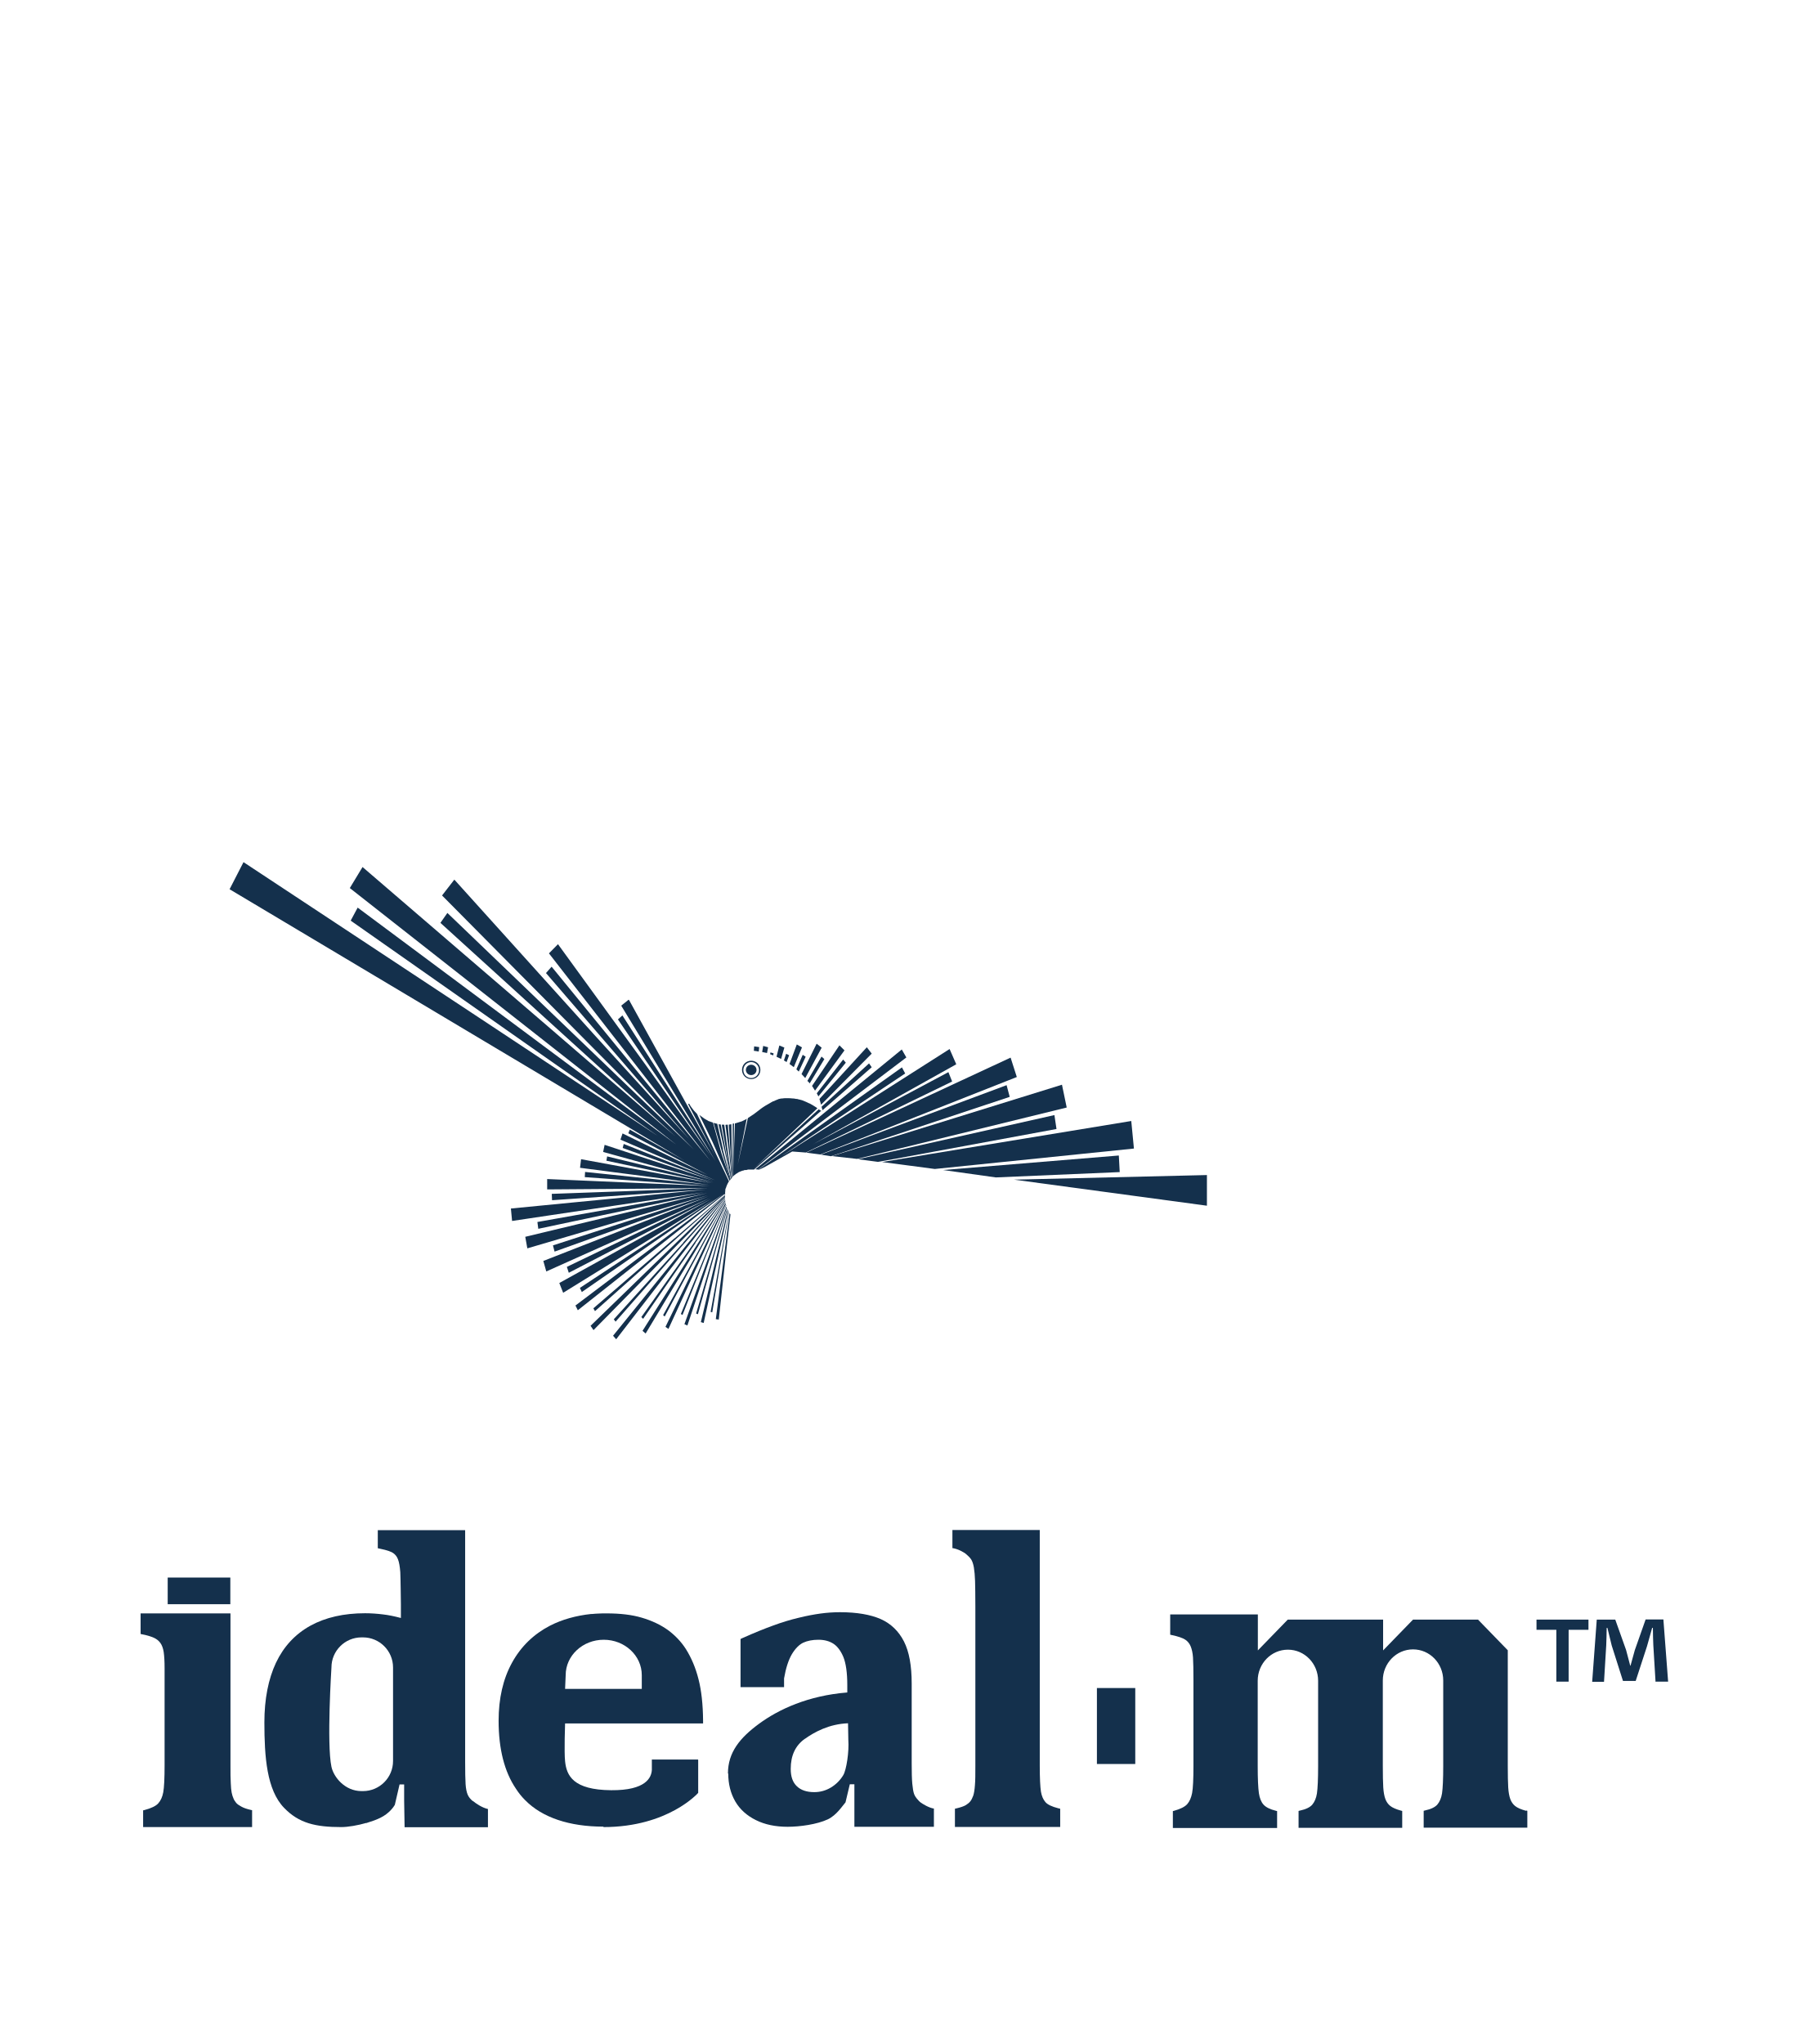
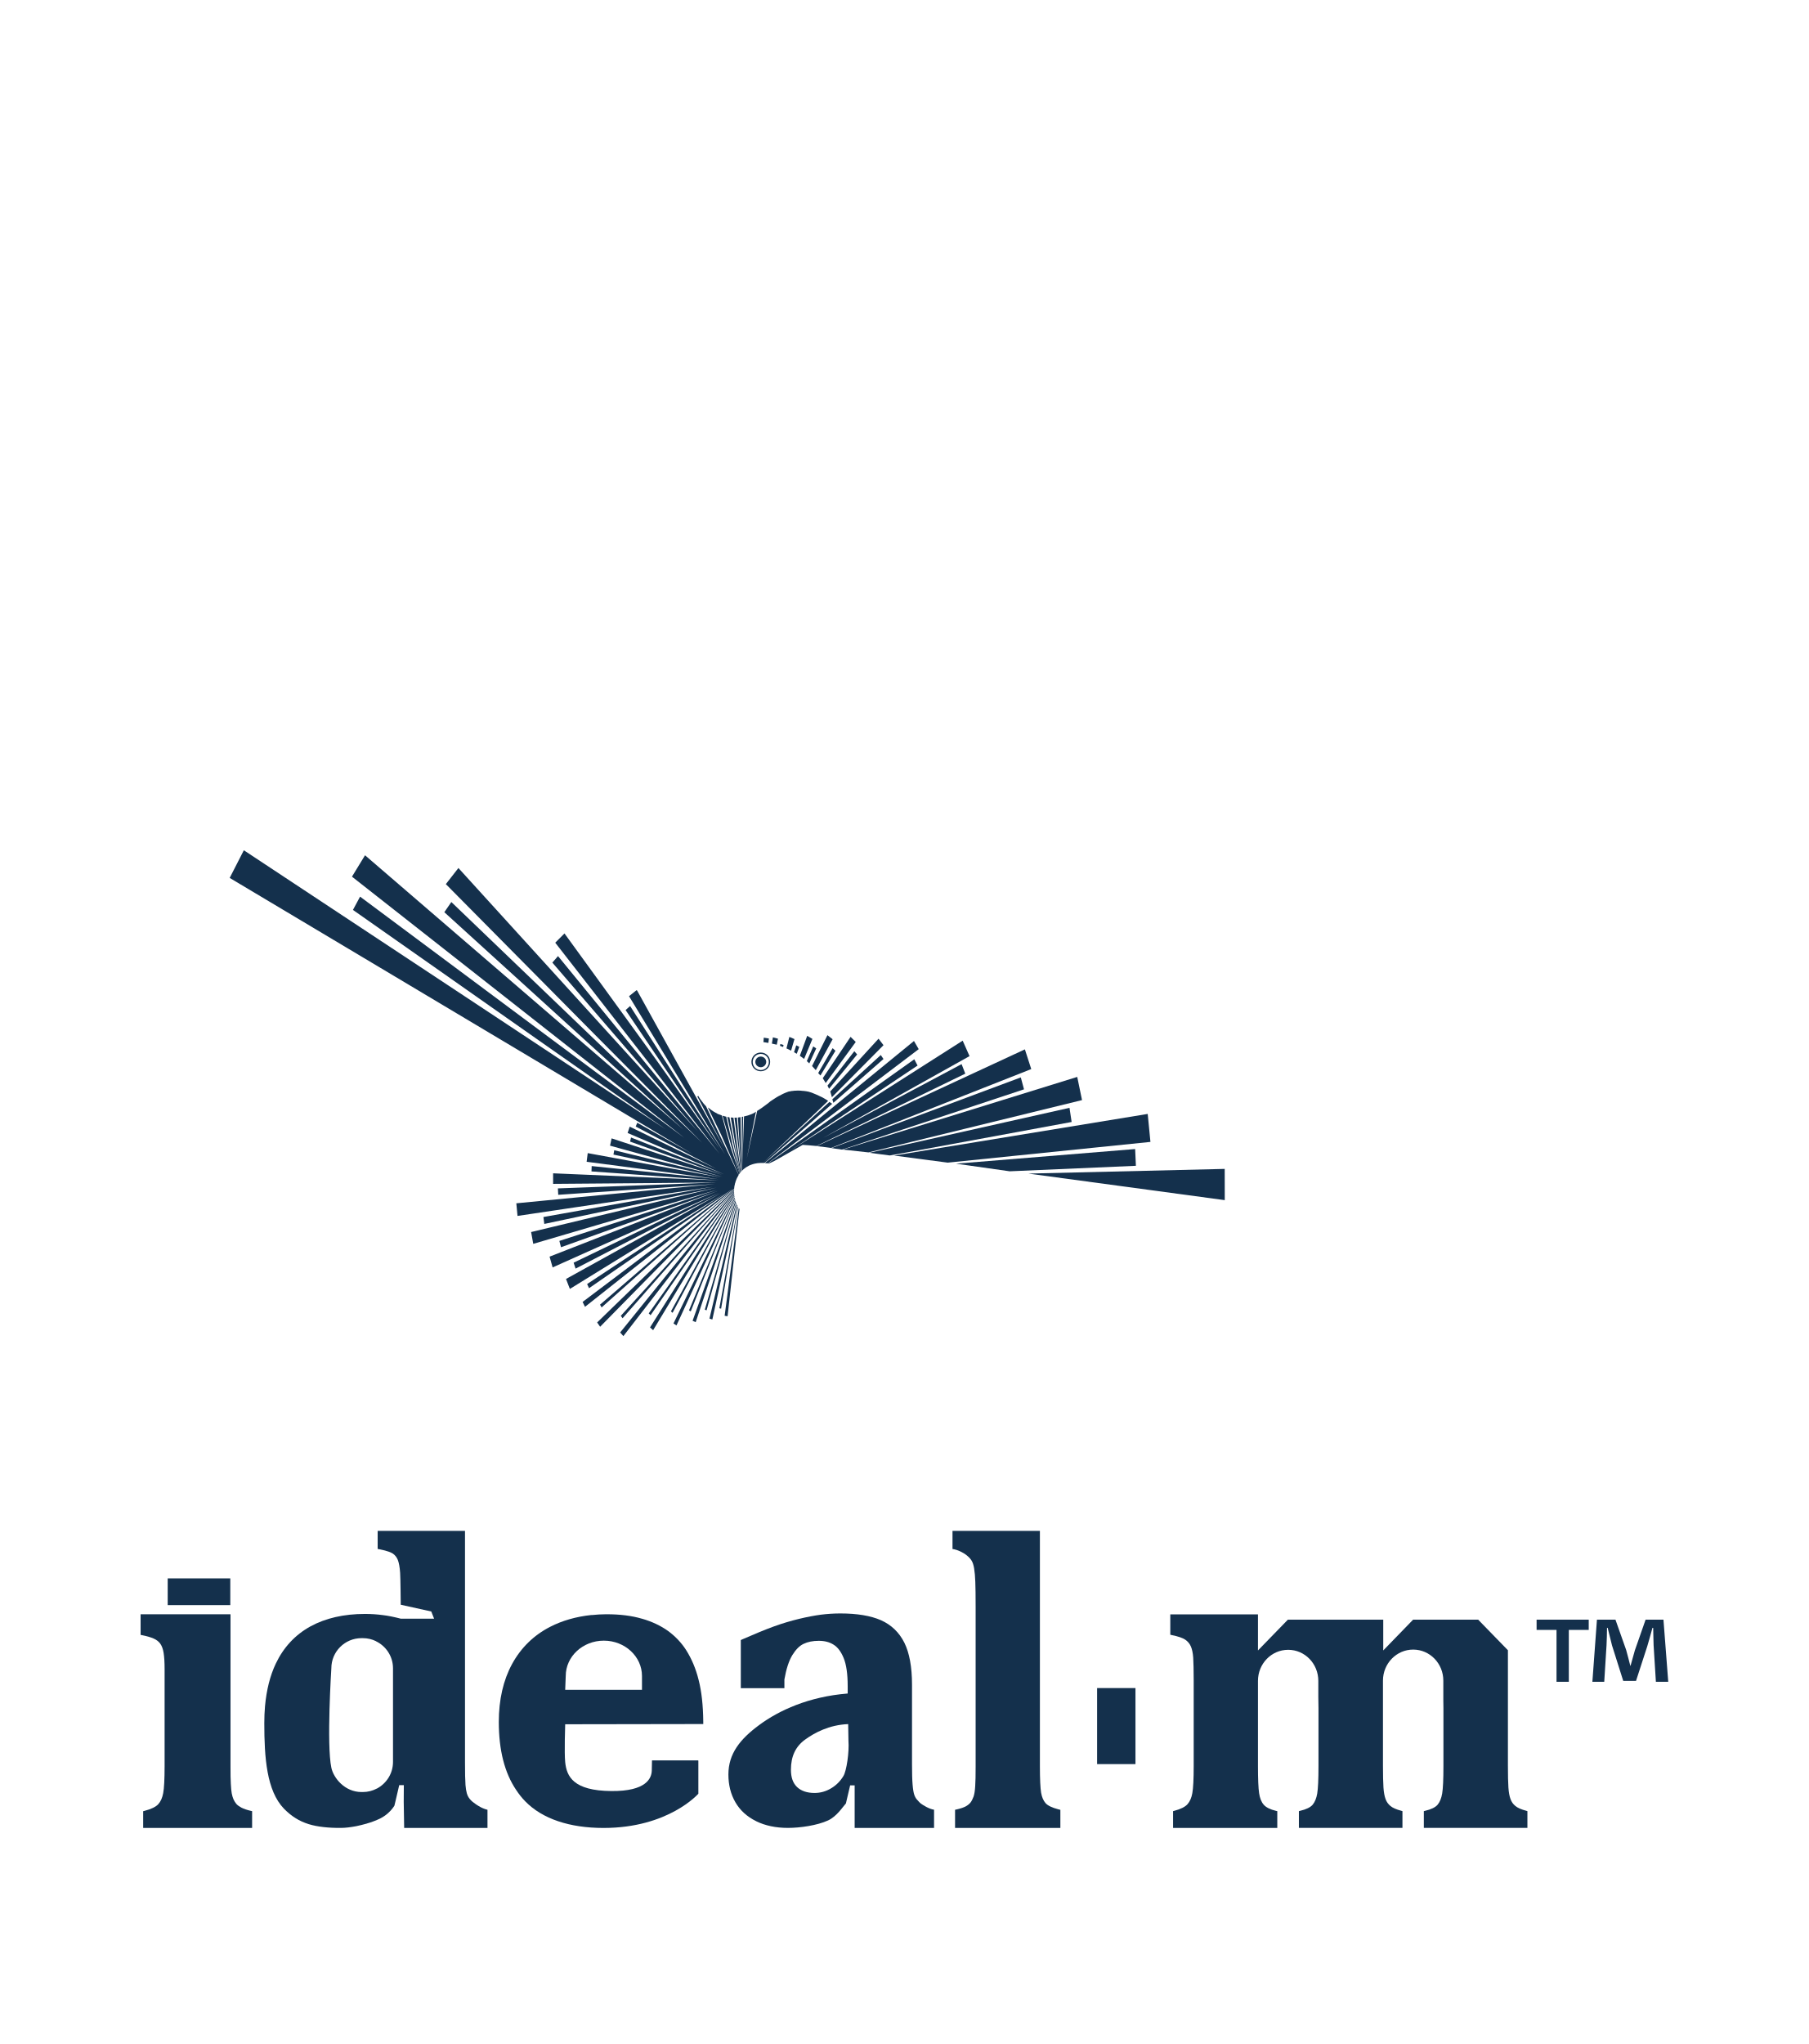
<svg xmlns="http://www.w3.org/2000/svg" id="Layer_2" data-name="Layer 2" viewBox="-13.02 -60 167.5 189.24">
  <g id="Layer_1-2" data-name="Layer 1">
-     <g id="monograma-270" transform="translate(0.00 19.82) scale(1.37104)">
+     <g id="monograma-279" transform="translate(0.00 18.72) scale(0.50394)">
      <g>
        <g>
-           <path d="M41.24,13.41c-.35,0-.62.27-.62.62s.28.62.62.62.62-.27.62-.62-.27-.62-.62-.62ZM41.24,14.58c-.3,0-.53-.24-.53-.54s.24-.54.53-.54.53.24.53.54-.24.54-.53.54Z" fill="#14304c" />
-           <ellipse cx="41.24" cy="14.03" rx=".36" ry=".35" fill="#14304c" />
+           <path fill="#14304c" d="M113.96,37.16c-.97,0-1.72.75-1.72,1.72s.77,1.72,1.72,1.72,1.72-.75,1.72-1.72S114.93,37.16,113.96,37.16ZM113.96,40.38c-.83,0-1.48-.66-1.48-1.48s.65-1.49,1.48-1.49,1.48.66,1.48,1.49S114.78,40.38,113.96,40.38Z" />
+           <ellipse fill="#14304c" cx="113.96" cy="38.88" rx="1" ry=".98" />
        </g>
-         <path d="M41.75,12.78l.03-.29-.34-.05-.02.3c.11.01.22.03.33.05h0Z" fill="#14304c" />
-         <polygon points="42.38 12.5 42.05 12.41 41.98 12.82 42.31 12.89 42.38 12.5" fill="#14304c" />
-         <polygon points="43.48 12.52 43.14 12.38 42.95 13.14 43.26 13.29 43.48 12.52" fill="#14304c" />
-         <path d="M44.12,13.84l.55-1.33-.35-.2-.49,1.32c.1.07.19.14.28.21h0Z" fill="#14304c" />
-         <path d="M44.89,14.58h0s1.11-2.05,1.11-2.05l-.34-.27-1.02,2.05c.09.09.17.18.25.27Z" fill="#14304c" />
-         <path d="M45.43,15.24c.04.06.08.12.12.19h0s1.99-2.72,1.99-2.72l-.34-.34-1.85,2.74s.05.09.08.12Z" fill="#14304c" />
-         <polygon points="45.96 16.38 49.38 12.93 49.05 12.5 45.85 15.99 45.96 16.38" fill="#14304c" />
-         <polygon points="66.91 17.48 53.46 19.69 50.08 20.25 53.64 20.72 67.09 19.34 66.91 17.48" fill="#14304c" />
-         <polygon points="42.75 12.91 42.54 12.85 42.52 12.97 42.73 13.05 42.75 12.91" fill="#14304c" />
-         <path d="M43.63,13.5h0s.17-.46.17-.46l-.2-.1-.15.45c.06.03.11.07.18.11Z" fill="#14304c" />
-         <path d="M44.46,14.13h0s.46-.99.46-.99l-.2-.13-.43.98c.06.05.11.1.16.15Z" fill="#14304c" />
-         <path d="M45.05,14.78s.03.03.05.06h.01s.07.09.08.1h0s.99-1.64.99-1.64l-.19-.17-.96,1.65Z" fill="#14304c" />
-         <polygon points="45.67 15.61 45.78 15.82 47.63 13.54 47.45 13.33 45.67 15.61" fill="#14304c" />
-         <path d="M45.99,16.51s.02.08.03.11c.01.04.02.08.04.13h0s3.32-2.9,3.32-2.9l-.18-.26-3.21,2.93Z" fill="#14304c" />
-         <path d="M51.72,13.19l-.31-.54-5.71,4.67-4.18,3.42c.06,0,.12.01.19.02h0s4.17-3.15,4.17-3.15l5.85-4.43Z" fill="#14304c" />
-         <path d="M39.78,21.52s.03-.05.05-.07l-.62-1.85h0s0-.01,0-.01l-.55-2c-.08-.03-.16-.06-.25-.09l-.06-.02h0c-.19-.1-.37-.22-.53-.35-.02-.01-.03-.02-.04-.03h0s-.03-.02-.04-.03h0s.88,1.81.88,1.81l1.17,2.66Z" fill="#14304c" />
-         <path d="M54.81,14.81l-.25-.63-9.18,4.89,9.71-5.42-.45-1.03-7.33,4.67-4.08,2.6,2.6-1.74,5.81-3.88-.22-.41-5.72,4.07-3.99,2.84s.01,0,.02,0c0,0,.02,0,.03,0h0s.37-.17.37-.17l1.88-1.06.4.03.52.04,2.46-1.19,7.41-3.6Z" fill="#14304c" />
-         <path d="M36.06,25.4l-5.48,4.73.11.19,8.79-7.83s0-.01,0-.02c0,0,0,0,0-.01h0s-3.41,2.94-3.41,2.94Z" fill="#14304c" />
-         <path d="M39.47,22.57h0s0-.04,0-.07h0s-3.44,3.34-3.44,3.34l-5.64,5.47.2.29,5.53-5.62,3.36-3.41Z" fill="#14304c" />
-         <polygon points="59.18 14.51 58.76 13.2 49.36 17.57 44.97 19.61 44.97 19.61 44.96 19.62 45.91 19.74 49.6 18.29 59.18 14.51" fill="#14304c" />
-         <polygon points="62.55 16.57 62.23 15.03 51.11 18.48 46.69 19.85 48.39 20.04 51.29 19.33 62.55 16.57" fill="#14304c" />
-         <polygon points="61.86 18.02 61.72 17.08 50.86 19.52 48.44 20.06 49.8 20.24 50.93 20.04 61.86 18.02" fill="#14304c" />
-         <path d="M36.65,25.7l-4.69,5.17.12.16,7.39-8.41s0-.02,0-.03c0,0,0,0,0-.02h0s-2.82,3.11-2.82,3.11Z" fill="#14304c" />
-         <polygon points="58.49 15.06 49.23 18.51 45.94 19.75 45.94 19.75 45.94 19.75 46.63 19.86 58.7 15.85 58.49 15.06" fill="#14304c" />
-         <path d="M39.48,22.44s0-.02,0-.03c0,0,0,0,0,0h0v-.04s0,0,0,0v-.02s0-.05,0-.07v-.03s.01,0,.01,0c0,0,0-.04,0-.04,0-.02,0-.03,0-.05v-.02s.01-.03.01-.04v-.04s.03-.05.03-.05c.05-.17.12-.32.21-.46l-2.16-4.55s-.1-.11-.16-.17c-.01-.01-.02-.03-.04-.04-.14-.17-.26-.34-.33-.48l-.07.03,1.79,3.42-2.27-4.09-3.51-6.36-.03-.02-.5.4,6.37,10.49-2.54-3.97-3.75-5.86-.3.27,3.89,5.74,2.37,3.48-4.34-6.08-5.97-8.22-.61.62,10.9,14.01-4.57-5.59-6.15-7.52-.38.43,6.32,7.33,3.35,3.88-6.46-7.1L21.19,1.18l-.83,1.07,9.81,9.9,7.19,7.25L20.72,3.43l-.47.67,15.86,14.41-8.58-7.4L14.99.33l-.86,1.42,12.92,10.15,9.12,7.17-8.81-6.55L14.66,3.07l-.47.88,12.9,9.05,7.84,5.49-12.09-8L6.95,0l-.94,1.83,26.44,15.77,4.25,2.53-3.66-2.07-.1.25,5.35,2.81-5.74-2.8-.14.42,3.89,1.67,2.5,1.07-2.37-.94-3.8-1.51-.07.27,3.82,1.38,2.29.83-2.83-.94-4.5-1.48-.1.48,7.45,2.06-2.75-.68-4.43-1.08-.05.29,4.45.95,2.67.57-3.43-.63-5.4-.99-.07.58,5.44.71,3.28.44-3.08-.32-5.3-.55-.02.35,5.31.38,3.11.22-10.96-.47v.7s6.76-.05,6.76-.05l4.07-.04-3.85.15-6.67.24.02.43,10.39-.72-4.85.47-8.32.81.08.84,12.93-1.93-3.86.69-7.36,1.31.06.46,7.32-1.55,4.09-.86-4.37,1.05-7.92,1.9.14.78,7.85-2.31,4.34-1.28-3.61,1.17-6.85,2.22.11.42,6.78-2.43,3.61-1.3-3.86,1.51-7.29,2.85.2.71,11.04-4.95-3.27,1.57-6.38,3.07.13.4,6.31-3.27,3.31-1.72-10.26,5.68.26.66,6.6-4.08,3.59-2.22-3.14,2.06-5.92,3.91.13.28,5.86-4.06,3.71-2.56-3.85,2.89-6.15,4.64.16.32,6.08-4.81,3.82-3.03Z" fill="#14304c" />
-         <path d="M39.47,22.7s0-.03,0-.05l-2.81,3.46-4.75,5.87.21.24,7.34-9.5v-.02Z" fill="#14304c" />
-         <path d="M39.34,19.4h0s0,0,0,0l-.39-1.73c-.09-.02-.17-.04-.25-.06h0l.53,1.83.59,2.01s.02-.03.03-.04l-.52-1.98v-.03Z" fill="#14304c" />
-         <path d="M39.78,23.73l-.28,2.14-.65,4.99.2.03.55-5.01.24-2.09s-.02-.03-.03-.05h-.01Z" fill="#14304c" />
-         <path d="M39.69,23.56v-.02s-.03-.03-.04-.04l-.58,2.4-1.23,5.16.19.06,1.14-5.2.52-2.36Z" fill="#14304c" />
-         <path d="M39.75,23.67s0-.01,0-.02c0,0,0-.01-.02-.02l-.38,2.05-.85,4.69.11.03.79-4.7.35-2.03Z" fill="#14304c" />
-         <path d="M39.9,17.7c-.06,0-.12.02-.17.03l.22,3.58s.02-.03.03-.04l-.05-1.58-.03-1.99Z" fill="#14304c" />
-         <path d="M45.98,16.81l-.18-.12-4.41,4.03,3.6-3.41.72-.69s-.05-.04-.08-.06c-.06-.04-.12-.08-.19-.12,0,0,0,0,0,0h0s-.07-.04-.1-.06c-.02,0-.04-.02-.05-.03-.05-.03-.1-.05-.14-.07h-.03s0-.01,0-.01h0c-.06-.03-.11-.05-.17-.08l-.29-.12h0s-.02,0-.02,0c-.04-.01-.09-.03-.14-.04h-.04s0-.01,0-.01h-.02c-.05-.02-.09-.03-.13-.03h-.04c-.06-.02-.11-.02-.17-.03h-.04c-.1-.01-.2-.02-.3-.02h-.02s-.02,0-.02,0c-.05,0-.1,0-.15,0h-.04s-.01,0-.01,0c-.06,0-.11.01-.18.02h-.04s-.01,0-.01,0c-.06,0-.11.02-.15.03h-.02s-.01,0-.01,0l-.04.02c-.11.04-.22.09-.33.14h-.03s-.04.03-.04.03c-.05.02-.1.05-.16.09l-.04.02-.03.02c-.05.03-.11.06-.16.09l-.03.02-.04.02s-.09.06-.14.09l-.03.02-.03.02s-.07.05-.1.07c-.08.06-.15.12-.22.17-.05.04-.1.08-.16.12,0,0-.11.08-.13.1l-.05.03s-.08.06-.12.08c-.08.05-.15.1-.21.14v.03s-.01,0-.01,0l-.68,3.12.61-3.11s-.07.06-.11.08h-.03s-.05.04-.08.05c-.03.01-.06.02-.08.04-.03.01-.06.02-.09.03-.03.01-.06.02-.1.03-.03.01-.06.02-.09.03-.02,0-.04.01-.06.02-.05.01-.1.03-.15.04,0,0,0,0-.01,0l-.11,3.17.05-3.16h-.04s-.04.02-.05.02v3.57c.08-.08.17-.15.27-.22h.02c.05-.05.11-.08.17-.11h.02s.08-.04.1-.05h0s.02,0,.02,0h0s.08-.03.08-.03h.03s.07-.03.1-.04h.02s0,0,0,0h.01s.02,0,.03,0h.06s.07-.02.1-.03c0,0,0,0,0,0h0s0,0,0,0h.01s.02,0,.03,0h.04s.06,0,.06,0c.03,0,.06,0,.09,0,0,0,0,0,.02,0,0,0,0,0,.01,0,0,0,0,0,.01,0,0,0,0,0,.01,0,0,0,0,0,.01,0,0,0,0,0,.01,0,.03,0,.06,0,.09,0h.02s3.22-2.81,3.22-2.81l1.27-1.12Z" fill="#14304c" />
-         <path d="M39.43,17.73c-.05,0-.11,0-.16,0h-.02s.63,3.65.63,3.65c0-.01.02-.02.03-.04h0s-.25-1.77-.25-1.77l-.24-1.84Z" fill="#14304c" />
-         <path d="M39.54,17.74h-.04s.27,2.07.27,2.07l.16,1.52s.01-.01.02-.02l-.29-3.58s-.08,0-.12,0Z" fill="#14304c" />
-         <path d="M39.17,17.71s-.04,0-.06,0h0s-.05,0-.08-.01l.47,2.04.38,1.67s.01-.02.02-.03l-.34-1.66-.38-2.01Z" fill="#14304c" />
-         <path d="M39.5,22.98s0-.02,0-.02c0,0,0-.01,0-.02l-1.49,2.69-2.72,4.96.11.09,2.67-5.01,1.43-2.68Z" fill="#14304c" />
-         <path d="M39.52,23.1h0s0-.05-.02-.07l-1.41,2.91-2.64,5.44.2.14,2.54-5.52,1.34-2.9Z" fill="#14304c" />
-         <path d="M39.62,23.46v-.02s0,0,0,0c0-.01-.01-.03-.02-.04l-.68,2.29-1.4,4.79.12.05,1.34-4.81.64-2.25Z" fill="#14304c" />
-         <path d="M37.47,25.71l2.01-2.91s0-.02,0-.03c0,0,0-.01,0-.02l-2.07,2.91-3.59,5.06.12.12,3.54-5.12Z" fill="#14304c" />
-         <path d="M39.49,22.9v-.02s0-.03-.01-.04l-2.01,3.17-3.57,5.64.21.18,3.45-5.73,1.93-3.2Z" fill="#14304c" />
-         <path d="M39.55,23.2s0-.01,0-.02c0,0,0-.02-.01-.02l-1.04,2.49-2.01,4.86.11.07,1.95-4.9,1-2.48Z" fill="#14304c" />
-         <path d="M39.59,23.33s0-.02-.01-.04h0s-.01-.03-.01-.03l-.94,2.64-1.9,5.3.2.09,1.79-5.35.88-2.62Z" fill="#14304c" />
-         <polygon points="66.07 19.81 54.2 20.79 57.76 21.29 66.13 20.93 66.07 19.81" fill="#14304c" />
-         <polygon points="72.02 21.13 58.99 21.44 72.02 23.2 72.02 21.13" fill="#14304c" />
+         <path fill="#14304c" d="M115.36,35.39l.09-.81-.94-.15-.06.82c.3.04.61.09.91.14h0Z" />
+         <polygon fill="#14304c" points="117.12 34.62 116.19 34.37 116 35.52 116.9 35.72 117.12 34.62" />
+         <polygon fill="#14304c" points="120.15 34.69 119.21 34.29 118.68 36.4 119.53 36.81 120.15 34.69" />
+         <path fill="#14304c" d="M121.92,38.34l1.53-3.68-.96-.57-1.35,3.67c.27.18.53.38.78.57h0Z" />
+         <path fill="#14304c" d="M124.07,40.4h0s3.09-5.68,3.09-5.68l-.95-.75-2.83,5.67C123.62,39.89,123.85,40.14,124.07,40.4Z" />
+         <path fill="#14304c" d="M125.57,42.23c.11.17.21.33.32.53h0s5.52-7.54,5.52-7.54l-.95-.94-5.11,7.6C125.42,42.01,125.5,42.12,125.57,42.23Z" />
+         <polygon fill="#14304c" points="127.03 45.37 136.51 35.81 135.6 34.62 126.73 44.31 127.03 45.37" />
+         <polygon fill="#14304c" points="185.06 48.44 147.79 54.55 138.45 56.09 148.31 57.39 185.56 53.58 185.06 48.44" />
+         <polygon fill="#14304c" points="118.14 35.77 117.56 35.6 117.49 35.93 118.07 36.14 118.14 35.77" />
+         <path fill="#14304c" d="M120.57,37.39h0s.47-1.27.47-1.27l-.56-.28-.41,1.26C120.22,37.18,120.39,37.28,120.57,37.39Z" />
+         <path fill="#14304c" d="M122.87,39.15h.01s1.27-2.75,1.27-2.75l-.55-.36-1.18,2.7C122.59,38.89,122.73,39.02,122.87,39.15Z" />
+         <path fill="#14304c" d="M124.51,40.93s.08.09.15.16l.03.04c.09.1.19.2.23.25h0s2.76-4.54,2.76-4.54l-.52-.48L124.51,40.93Z" />
+         <polygon fill="#14304c" points="126.22 43.24 126.51 43.82 131.67 37.51 131.15 36.92 126.22 43.24" />
+         <path fill="#14304c" d="M127.11,45.75c.04.1.07.21.09.3.03.12.06.23.1.35h0s9.21-8.05,9.21-8.05l-.5-.73L127.11,45.75Z" />
+         <path fill="#14304c" d="M142.98,36.54l-.87-1.5-15.83,12.94-11.57,9.48c.18.02.35.04.52.07h0s11.55-8.72,11.55-8.72L142.98,36.54Z" />
+         <path fill="#14304c" d="M109.91,59.62q.07-.1.14-.2l-1.71-5.12h.02s-.02-.04-.02-.04l-1.53-5.54c-.22-.07-.43-.15-.69-.26l-.16-.06v-.03c-.55-.26-1.04-.58-1.47-.95-.04-.03-.08-.05-.12-.08h-.02s-.08-.07-.12-.09h0s2.44,5,2.44,5L109.91,59.62Z" />
+         <path fill="#14304c" d="M151.54,41.04l-.68-1.75-25.44,13.55,26.9-15.02-1.26-2.84-20.29,12.93-11.31,7.21,7.21-4.82,16.1-10.75-.6-1.15-15.84,11.27-11.05,7.86s.05.01.07.01c.02,0,.05.01.07.02h0s1.04-.48,1.04-.48l5.2-2.95,1.1.07,1.44.13,6.82-3.31L151.54,41.04Z" />
+         <path fill="#14304c" d="M99.61,70.37l-15.19,13.11.29.51,24.35-21.7s0-.03,0-.04c0,0,0-.02,0-.04v-.02L99.61,70.37Z" />
+         <path fill="#14304c" d="M109.06,62.52v-.01s0-.11,0-.17h0s-9.55,9.26-9.55,9.26l-15.62,15.15.55.79,15.32-15.58L109.06,62.52Z" />
+         <polygon fill="#14304c" points="163.66 40.2 162.49 36.58 136.44 48.66 124.28 54.34 124.28 54.34 124.25 54.35 126.88 54.69 137.1 50.67 163.66 40.2" />
+         <polygon fill="#14304c" points="172.99 45.9 172.11 41.64 141.28 51.19 129.04 54.99 133.76 55.51 141.78 53.54 172.99 45.9" />
+         <polygon fill="#14304c" points="171.08 49.92 170.69 47.32 140.6 54.07 133.89 55.58 137.66 56.07 140.8 55.51 171.08 49.92" />
+         <path fill="#14304c" d="M101.24,71.2l-13,14.33.32.45,20.49-23.29s0-.04,0-.07c0,0,0-.02,0-.04h0S101.24,71.2,101.24,71.2Z" />
+         <polygon fill="#14304c" points="161.74 41.73 136.1 51.29 126.98 54.71 126.98 54.71 126.96 54.72 128.89 55 162.33 43.92 161.74 41.73" />
+         <path fill="#14304c" d="M109.07,62.16s0-.06.01-.09c0,0,0-.02,0-.02v-.04s.01-.03.01-.03v-.04s0,0,0,0v-.07c.03-.07.03-.14.04-.21v-.08s.03-.01.03-.01c0-.01.02-.12.02-.12,0-.05.02-.09.03-.14v-.05s.03-.07.04-.1l.03-.1s.04-.14.04-.15c.14-.46.34-.88.58-1.27l-5.99-12.59c-.13-.14-.28-.3-.43-.48q-.05-.06-.09-.12c-.39-.47-.72-.95-.91-1.32l-.18.1,4.94,9.47-6.27-11.33-9.74-17.61-.09-.06-1.39,1.11,17.64,29.05-7.05-10.99-10.39-16.25-.83.74,10.76,15.9,6.55,9.64-12.01-16.85-16.53-22.77-1.7,1.7,30.21,38.8-12.65-15.49-17.05-20.85-1.04,1.2,17.5,20.3,9.27,10.74-17.88-19.66L58.4,3.26l-2.31,2.96,27.17,27.44,19.92,20.07L57.1,9.51l-1.29,1.87,43.94,39.93-23.78-20.49L41.24.92l-2.4,3.93,35.79,28.12,25.28,19.86-24.42-18.13L40.33,8.52l-1.31,2.44,35.73,25.08,21.71,15.21-33.5-22.17L18.97,0l-2.6,5.08,73.26,43.7,11.77,7.01-10.14-5.73-.28.7,14.81,7.77-15.91-7.75-.39,1.16,10.78,4.62,6.94,2.97-6.58-2.59-10.51-4.17-.18.75,10.58,3.81,6.33,2.31-7.84-2.61-12.46-4.1-.29,1.34,20.64,5.71-7.61-1.88-12.26-2.99-.14.8,12.33,2.64,7.39,1.57-9.49-1.73-14.96-2.75-.2,1.59,15.07,1.97,9.09,1.22-8.54-.89-14.69-1.51-.04.98,14.69,1.05,8.62.6-30.36-1.3v1.94s18.73-.15,18.73-.15l11.29-.11-10.66.41-18.48.68.06,1.18,28.78-1.98-13.42,1.3-23.06,2.24.22,2.32,35.83-5.34-10.69,1.91-20.38,3.63.16,1.27,20.28-4.29,11.34-2.38-12.12,2.9-21.92,5.26.39,2.17,21.73-6.39,12.03-3.54-10,3.25-18.96,6.14.3,1.16,18.78-6.73,10.01-3.61-10.69,4.18-20.2,7.89.56,1.98,30.6-13.72-9.08,4.35-17.66,8.5.36,1.09,17.48-9.06,9.18-4.77-28.42,15.73.71,1.83,18.3-11.29,9.96-6.15-8.69,5.71-16.4,10.83.35.77,16.24-11.23,10.28-7.1-10.66,8-17.04,12.85.44.9,16.84-13.33L109.07,62.16Z" />
+         <path fill="#14304c" d="M109.06,62.88s0-.08-.02-.13l-7.77,9.58-13.15,16.26.59.67,20.35-26.32v-.06Z" />
+         <path fill="#14304c" d="M108.68,53.74h.01v-.02h0s-1.08-4.77-1.08-4.77c-.24-.05-.48-.12-.68-.18h0l1.48,5.07,1.64,5.58s.05-.08.08-.11l-1.44-5.49L108.68,53.74Z" />
+         <path fill="#14304c" d="M109.91,65.75l-.78,5.94-1.81,13.83.54.09,1.53-13.88.66-5.8s-.06-.08-.1-.14L109.91,65.75Z" />
+         <path fill="#14304c" d="M109.65,65.27l-.03-.06s-.04-.08-.07-.12l-1.62,6.66-3.4,14.29.53.17,3.15-14.4L109.65,65.27Z" />
+         <path fill="#14304c" d="M109.81,65.57s-.01-.03-.02-.04c-.02-.02-.03-.04-.05-.06l-1.04,5.69-2.35,12.98.32.08,2.18-13.03L109.81,65.57Z" />
+         <path fill="#14304c" d="M110.24,49.03c-.16.03-.32.05-.48.07l.61,9.91s.07-.07.1-.1l-.14-4.37L110.24,49.03Z" />
+         <path fill="#14304c" d="M127.08,46.58l-.51-.34-12.2,11.17,9.96-9.44,2-1.92c-.08-.06-.15-.11-.22-.16-.15-.1-.32-.21-.53-.32,0,0-.01-.01-.02-.02h-.02c-.09-.06-.19-.11-.28-.16-.05-.02-.1-.05-.15-.07-.14-.07-.27-.13-.39-.18l-.08-.04h0s0,0,0,0c-.16-.08-.31-.15-.48-.22l-.8-.33h0s-.05-.02-.05-.02c-.11-.04-.25-.08-.39-.12l-.1-.03h0s-.06-.02-.06-.02c-.15-.03-.27-.06-.37-.07l-.11-.02c-.17-.03-.32-.05-.47-.06h-.12c-.26-.04-.54-.06-.82-.06h-.07s-.06,0-.06,0c-.14,0-.28,0-.42.02h-.1s-.03,0-.03,0c-.16.02-.32.04-.49.06h-.11s-.03.02-.03.02c-.16.02-.3.05-.42.07h-.05s-.03.02-.03.02l-.12.04c-.31.11-.62.24-.92.38l-.07.04-.1.05c-.14.07-.29.14-.46.24l-.1.05-.08.04c-.14.08-.29.17-.44.26l-.07.05-.1.06c-.13.08-.26.16-.38.25l-.1.06-.08.06q-.15.09-.29.19c-.21.17-.41.33-.6.48q-.22.16-.43.32s-.31.22-.36.26l-.13.1q-.17.12-.34.23c-.22.15-.4.27-.59.38l-.02.08h0s-1.89,8.66-1.89,8.66l1.69-8.61c-.09.08-.18.15-.31.23l-.07.03c-.06.04-.13.07-.22.11-.07.03-.15.07-.22.1-.08.03-.16.06-.25.09-.08.03-.17.07-.26.1-.09.02-.17.05-.26.08-.05.01-.11.03-.16.04-.14.04-.28.07-.42.1,0,0-.02,0-.03.01l-.3,8.78.14-8.75-.1.03s-.1.02-.15.03l.02,9.9c.21-.22.45-.43.72-.61l.06-.04c.15-.09.31-.19.48-.27l.04-.03c.1-.04.21-.09.29-.12h.01s.06-.03.06-.03h.01s.22-.08.22-.08l.09-.03c.1-.03.2-.06.29-.08h.04s.02-.02.02-.02h.03s.06-.01.1-.02l.16-.03c.1-.02.2-.03.29-.05.01,0,.02,0,.03,0h.02s.02,0,.02,0h.03s.06-.01.08-.01h.11s.16-.02.16-.02c.08,0,.17,0,.26,0,0,0,.02,0,.04,0,.01,0,.02,0,.03,0,.02,0,.03,0,.04,0,.02,0,.03,0,.04,0,0,0,.02,0,.03,0,.01,0,.02,0,.03,0,.09,0,.16,0,.25,0h.07s8.93-7.78,8.93-7.78L127.08,46.58Z" />
+         <path fill="#14304c" d="M108.94,49.13c-.15,0-.29-.02-.45-.03h-.05s1.76,10.12,1.76,10.12c.03-.04.06-.07.08-.11l.02-.01-.7-4.88L108.94,49.13Z" />
+         <path fill="#14304c" d="M109.24,49.13h-.11s.75,5.73.75,5.73l.44,4.22s.03-.04.04-.05l-.79-9.92C109.46,49.12,109.35,49.13,109.24,49.13Z" />
+         <path fill="#14304c" d="M108.2,49.06c-.05,0-.1-.02-.15-.02h-.03c-.07-.02-.15-.03-.22-.04l1.3,5.66,1.04,4.64s.04-.06.06-.08l-.95-4.61L108.2,49.06Z" />
+         <path fill="#14304c" d="M109.13,63.66s0-.04,0-.06c-.01-.02-.01-.03-.03-.05l-4.12,7.44-7.53,13.73.3.26,7.41-13.88L109.13,63.66Z" />
+         <path fill="#14304c" d="M109.2,63.99h0c-.02-.08-.03-.13-.05-.19l-3.92,8.06-7.31,15.07.55.37,7.03-15.28L109.2,63.99Z" />
+         <path fill="#14304c" d="M109.47,64.98l.02-.07v-.01s-.04-.08-.07-.12l-1.87,6.36-3.88,13.26.33.12,3.71-13.32L109.47,64.98Z" />
+         <path fill="#14304c" d="M103.51,71.24l5.56-8.07s0-.05,0-.08c0-.02,0-.04-.02-.07l-5.73,8.05-9.95,14.01.34.34L103.51,71.24Z" />
+         <path fill="#14304c" d="M109.1,63.43v-.05s-.02-.08-.03-.12l-5.58,8.78-9.88,15.62.57.51,9.56-15.87L109.1,63.43Z" />
+         <path fill="#14304c" d="M109.27,64.28s-.01-.04-.02-.05c0-.02,0-.04-.03-.07l-2.88,6.91-5.57,13.46.32.19,5.41-13.58L109.27,64.28Z" />
+         <path fill="#14304c" d="M109.38,64.63s-.03-.07-.04-.11v-.02s-.04-.07-.04-.07l-2.61,7.33-5.26,14.68.57.26,4.94-14.82L109.38,64.63Z" />
+         <polygon fill="#14304c" points="182.75 54.89 149.84 57.58 159.7 58.98 182.89 57.97 182.75 54.89" />
+         <polygon fill="#14304c" points="199.21 58.54 163.13 59.4 199.22 64.28 199.21 58.54" />
      </g>
      <g>
        <g>
          <g>
-             <rect x="64.59" y="55.77" width="2.59" height="5.13" fill="#14304c" />
-             <path d="M93.57,64.06c-.33-.09-.58-.2-.73-.32-.15-.12-.26-.28-.33-.47-.07-.19-.12-.46-.14-.78-.02-.33-.03-.82-.03-1.46v-7.81s-2.01-2.07-2.01-2.07h-4.39l-2.02,2.08v-2.08h-6.44l-2.02,2.08v-2.08h0v-.35h-5.92v1.37l.09.02c.44.09.75.2.92.31.17.11.29.26.37.45.08.19.14.45.16.76.02.33.03.84.03,1.54v5.79c0,.88-.03,1.5-.09,1.82-.06.31-.17.57-.33.75-.16.18-.46.33-.89.45l-.08.02v1.14h7.04v-1.14l-.08-.02c-.4-.1-.68-.24-.84-.42-.16-.18-.26-.44-.31-.77-.05-.35-.08-.96-.08-1.84v-5.75c0-1.16.91-2.1,2.04-2.1s2.04.94,2.04,2.1v1.09c0,.23,0,.48,0,.75,0,.05,0,.1,0,.15v3.77c0,.89-.03,1.51-.08,1.85-.05.32-.16.57-.31.75-.15.18-.43.32-.85.41l-.08.02v1.14h7v-1.14l-.08-.02c-.33-.09-.58-.2-.73-.32-.15-.12-.26-.28-.33-.47-.07-.19-.12-.46-.14-.78-.02-.33-.03-.82-.03-1.46v-5.48s0-.01,0-.02v-.26c0-1.16.91-2.1,2.04-2.1s2.04.94,2.04,2.1v1.33c0,.17,0,.34,0,.52,0,.05,0,.1,0,.15v3.77c0,.89-.03,1.51-.08,1.85-.05.32-.16.57-.31.75-.15.18-.43.32-.85.41l-.08.02v1.14h7v-1.14l-.08-.02Z" fill="#14304c" />
+             <rect fill="#14304c" x="175.76" y="153.92" width="7.05" height="13.97" />
+             <path fill="#14304c" d="M254.61,176.46c-.91-.24-1.58-.53-1.99-.88-.41-.33-.71-.75-.89-1.26-.2-.53-.33-1.25-.39-2.13-.06-.91-.09-2.24-.09-3.97v-21.25s-5.47-5.62-5.47-5.62h-11.95l-5.49,5.66v-5.66h-17.52l-5.5,5.66v-5.66h0v-.97h-16.11v3.74l.24.06c1.2.24,2.04.53,2.51.85.45.31.8.71,1.02,1.22.23.51.38,1.21.44,2.07.05.9.09,2.3.09,4.18v15.76c0,2.39-.09,4.08-.25,4.96-.15.86-.45,1.54-.89,2.04-.44.49-1.25.9-2.43,1.21l-.22.06v3.09h19.15v-3.09l-.23-.05c-1.09-.26-1.85-.65-2.27-1.14-.43-.5-.71-1.21-.84-2.11-.14-.94-.21-2.61-.21-5v-15.63c0-3.16,2.48-5.71,5.55-5.71s5.54,2.55,5.54,5.71v2.96q.02.95.03,2.04c0,.13,0,.26,0,.4v10.27c0,2.42-.08,4.12-.23,5.02-.15.88-.43,1.56-.84,2.06-.41.48-1.18.86-2.3,1.12l-.23.06v3.08h19.03v-3.08l-.22-.07c-.91-.24-1.58-.53-1.99-.88-.4-.33-.71-.75-.89-1.26-.2-.53-.33-1.25-.39-2.13-.06-.91-.09-2.24-.09-3.97v-14.92s0-.03,0-.05v-.7c0-3.15,2.49-5.7,5.55-5.7s5.54,2.55,5.54,5.7v3.62c.01.46.02.93.02,1.43,0,.13,0,.26,0,.4v10.27c0,2.42-.08,4.12-.23,5.02-.15.88-.43,1.56-.84,2.06-.41.48-1.18.86-2.3,1.12l-.23.06v3.08h19.03v-3.08L254.61,176.46Z" />
          </g>
-           <path d="M97.79,51.15v.69h-1.34v3.5h-.83v-3.5h-1.34v-.69h3.52ZM102.32,55.35l-.15-2.47c-.02-.32-.02-.73-.03-1.17h-.05c-.11.37-.23.86-.35,1.25l-.76,2.33h-.86l-.76-2.39c-.08-.32-.2-.82-.29-1.19h-.05c0,.39-.02.79-.03,1.17l-.15,2.47h-.8l.31-4.2h1.25l.73,2.05c.09.32.17.63.28,1.06h.02c.11-.39.2-.74.29-1.05l.73-2.07h1.2l.32,4.2h-.83Z" fill="#14304c" />
+           <path fill="#14304c" d="M266.1,141.35v1.89h-3.66v9.53h-2.26v-9.53h-3.66v-1.89H266.1ZM278.44,152.77l-.42-6.72c-.04-.88-.04-1.97-.08-3.19h-.13c-.29,1.01-.63,2.35-.96,3.4l-2.06,6.34h-2.35l-2.06-6.51c-.21-.88-.55-2.22-.8-3.23h-.12c0,1.05-.05,2.14-.09,3.19l-.42,6.72h-2.18l.84-11.42h3.4l1.97,5.58c.25.89.46,1.73.76,2.9h.04c.29-1.05.55-2.01.8-2.85l1.97-5.63h3.28l.88,11.42H278.44Z" />
        </g>
        <g>
+           <path fill="#14304c" d="M63.32,176.16c-.27-.09-.55-.21-.8-.34-.65-.34-1.2-.75-1.49-.98-.4-.33-.75-.74-.94-1.18q-.07-.18-.14-.39c-.12-.42-.2-.93-.25-1.54-.03-.43-.05-.99-.07-1.69q-.02-1.03-.02-2.43v-42.57h-16.05v3.32l.37.07c1.48.29,2.14.6,2.43.79.4.28.69.65.9,1.15.21.53.36,1.34.43,2.39.07.94.11,5.85.11,5.85h0s5.61,1.24,5.61,1.24l.52,1.32h-6.13s0,0,0,0h0c-1.23-.32-2.32-.54-3.26-.65-1.08-.15-2.2-.22-3.31-.22-3.89,0-7.27.78-10.04,2.3-2.79,1.54-4.93,3.84-6.35,6.83-1.05,2.21-1.71,4.84-1.98,7.83q-.13,1.49-.13,3.1c0,6.35.43,12.42,3.61,15.72.69.7,1.39,1.28,2.14,1.74q.27.18.56.33.58.31,1.19.54c.41.16.83.29,1.27.4.44.11.9.2,1.37.27q.72.11,1.49.17.39.03.79.05.81.04,1.69.03c.77,0,1.76-.12,2.8-.32.63-.13,1.27-.29,1.9-.47h0s0,0,0,0l-.02.02s-.04.05-.06.07c-.01.01-.02.03-.03.04.02-.03.05-.05.07-.08l.06-.06c.22-.06.44-.13.66-.2.43-.15.85-.3,1.23-.47.19-.08.38-.16.56-.25.59-.3,1.08-.65,1.47-1,.65-.58,1.02-1.14,1.16-1.37l.21-.88.67-2.88h0s.85,0,.85,0h0l-.02,3.04s0,0,0,0l.04,2.43.04,2.39h15.31v-3.34C63.6,176.25,63.46,176.21,63.32,176.16ZM43.23,145.31c1.86.89,3.15,2.78,3.15,4.98v17.2c0,2.13-1.21,3.97-2.97,4.9,0,0,0,0-.02,0-.76.4-1.62.63-2.54.63h-.26c-3.06,0-5.13-2.55-5.54-4.47-.9-4.2,0-18.27,0-18.27,0-3.05,2.48-5.53,5.54-5.53h.26c.86,0,1.67.2,2.39.55C43.28,145.3,43.27,145.31,43.23,145.31Z" />
          <g>
-             <rect x="1.83" y="48.31" width="4.23" height="1.8" fill="#14304c" />
-             <path d="M.88,52.37c.19.08.34.2.45.35.11.15.19.36.23.62.04.28.06.64.06,1.09v6.55c0,.88-.03,1.5-.09,1.83-.06.32-.17.56-.34.75-.16.18-.48.33-.93.45l-.09.02v1.13h7.36v-1.14l-.09-.02c-.26-.06-.47-.13-.63-.22-.15-.08-.27-.16-.35-.25-.08-.1-.15-.2-.19-.31-.05-.11-.09-.24-.12-.39-.03-.15-.05-.36-.06-.64-.02-.29-.02-.69-.02-1.21v-10.25H0v1.39l.09.02c.32.06.59.14.79.23Z" fill="#14304c" />
+             <rect fill="#14304c" x="4.98" y="133.77" width="11.5" height="4.91" />
+             <path fill="#14304c" d="M2.39,144.82c.51.22.92.53,1.22.94.3.42.51,1,.62,1.7.12.75.18,1.75.18,2.98v17.82c0,2.4-.09,4.08-.26,4.97-.16.86-.46,1.54-.91,2.03-.45.49-1.3.9-2.53,1.22l-.24.06v3.08h20.02v-3.09l-.23-.05c-.72-.17-1.3-.37-1.73-.59-.41-.22-.72-.44-.94-.69-.21-.26-.39-.54-.52-.84-.13-.31-.24-.66-.32-1.07-.08-.4-.13-.99-.17-1.75-.05-.77-.06-1.88-.06-3.3v-27.88H0v3.79l.25.05C1.12,144.37,1.84,144.58,2.39,144.82Z" />
          </g>
-           <path d="M56.1,47.09c.08.13.14.31.18.54.04.25.07.55.08.91.01.37.02.95.02,1.73v10.73c0,.58,0,1.03-.03,1.34-.02.3-.06.53-.11.69-.06.16-.12.29-.2.39-.07.09-.18.18-.31.26-.14.08-.35.15-.6.21l-.13.03v1.23h7.11v-1.23l-.13-.03c-.43-.11-.73-.25-.87-.42-.15-.17-.25-.41-.3-.7-.05-.32-.08-.91-.08-1.77v-15.9h-5.9v1.22c.36.05.77.27.94.42.13.11.25.23.33.35Z" fill="#14304c" />
-           <path d="M39.69,61.55c0,.7.16,1.33.47,1.87.31.54.79.97,1.4,1.27h0s0,0,0,0c.6.3,1.32.45,2.14.45s1.98-.16,2.71-.5c.6-.28,1.01-.94,1.2-1.15l.29-1.22h.31s0,1.09,0,1.09v1.78h5.37v-1.23c-.34-.05-.75-.31-.88-.4-.1-.07-.19-.18-.27-.27-.07-.08-.14-.19-.19-.32-.05-.14-.09-.37-.12-.69-.03-.32-.04-.79-.04-1.39v-5.38c0-1.19-.17-2.14-.52-2.83-.35-.69-.88-1.21-1.58-1.52-.69-.3-1.61-.46-2.74-.46-.44,0-.88.03-1.32.09-.43.06-.93.15-1.49.29-.55.13-1.11.3-1.68.51-.56.2-1.28.49-2.13.87l-.1.05v3.25h2.94v-.59c.12-.7.3-1.25.53-1.64.23-.38.49-.64.76-.77.28-.13.63-.2,1.03-.2s.73.09,1,.26c.27.17.5.47.68.89.18.44.27,1.08.27,1.91v.5c-2.64.21-4.64,1.14-5.97,2.12-1.29.95-2.09,1.93-2.09,3.35ZM44.87,59.2h0c.63-.45,1.62-1,2.91-1.05l.02,1.12c.06.8-.13,2.03-.34,2.38-.21.35-.49.63-.84.84-.35.21-.73.31-1.12.31-.51,0-.9-.13-1.18-.4-.28-.27-.41-.65-.41-1.17,0-.9.31-1.57.95-2.03Z" fill="#14304c" />
-           <path d="M31.26,65.16c4.38,0,6.4-2.31,6.4-2.31v-2.23l-.02-.02h-3.11v.7c-.03.51-.39,1.39-2.75,1.37-2.57-.02-3.01-.99-3.11-1.95-.07-.64,0-2.56,0-2.56h0s.13,0,.13,0h9.19v-.19c-.01-1.09-.11-2.03-.31-2.8-.19-.76-.48-1.44-.85-2.03-.32-.5-.73-.93-1.22-1.29-.49-.35-1.08-.63-1.76-.83h0s0,0,0,0c-.67-.2-1.47-.29-2.36-.29h0s-.04,0-.07,0c-.16,0-.31,0-.47.01-.15,0-.3.02-.45.03-.02,0-.05,0-.07,0-1.02.11-1.96.37-2.78.79-1.1.57-1.97,1.41-2.57,2.51-.6,1.09-.9,2.41-.9,3.91,0,1.9.39,3.44,1.17,4.59.18.28.38.53.61.76,1.16,1.19,3.01,1.8,5.3,1.8ZM28.71,54.9c0-1.32,1.15-2.39,2.57-2.39h0c1.42,0,2.57,1.07,2.57,2.39v.93h-5.18s.04-.93.04-.93Z" fill="#14304c" />
-           <path d="M22.43,63.4c-.15-.12-.27-.27-.34-.43-.07-.17-.12-.41-.14-.71-.02-.31-.03-.82-.03-1.51v-15.64h-5.9v1.22l.14.03c.54.11.79.22.89.29.15.1.26.24.33.42.08.2.13.49.16.88.02.35.04,2.15.04,2.15v.94h0c-.45-.12-.85-.2-1.2-.24-.4-.05-.81-.08-1.22-.08-1.43,0-2.67.28-3.69.84-1.03.57-1.81,1.41-2.33,2.51-.51,1.09-.78,2.44-.78,4.02,0,2.33.16,4.56,1.33,5.77,1,1.04,2.13,1.3,3.86,1.3.45,0,1.11-.11,1.73-.29h0s-.02.04-.03.05c0,0,.02-.02.03-.03l.02-.02c.33-.1.64-.21.9-.34.59-.29.89-.73.97-.87l.32-1.38h.31s0,1.11,0,1.11c0,0,0,0,0,0l.03,1.78h5.63v-1.23c-.41-.09-.83-.39-1-.53ZM17.05,60.7c0,1.12-.91,2.03-2.03,2.03h-.1c-1.12,0-1.88-.94-2.03-1.64-.33-1.55,0-6.71,0-6.71,0-1.12.91-2.03,2.03-2.03h.1c1.12,0,2.03.91,2.03,2.03v6.32Z" fill="#14304c" />
+           <path fill="#14304c" d="M152.67,130.46c.23.35.39.85.49,1.46.11.67.19,1.5.22,2.48.04,1,.06,2.59.06,4.72v29.21c0,1.57-.02,2.8-.08,3.65-.05.81-.15,1.44-.3,1.88-.16.43-.34.79-.54,1.06-.2.26-.49.5-.85.71-.38.21-.94.41-1.65.57l-.36.08v3.34h19.35v-3.33l-.36-.09c-1.18-.31-1.97-.69-2.37-1.15-.4-.46-.67-1.11-.81-1.91-.14-.86-.22-2.48-.22-4.82v-43.28h-16.06v3.33c.99.13,2.1.74,2.57,1.13C152.12,129.79,152.45,130.11,152.67,130.46Z" />
+           <path fill="#14304c" d="M108.01,169.8c0,1.91.43,3.63,1.29,5.11.85,1.47,2.13,2.64,3.8,3.46l.01.02h.02c1.65.81,3.6,1.22,5.82,1.22s5.38-.45,7.37-1.37c1.63-.75,2.74-2.55,3.28-3.12l.78-3.32h.83s0,2.97,0,2.97v4.85h14.59v-3.35c-.91-.13-2.04-.85-2.38-1.1-.27-.19-.51-.5-.72-.72-.21-.21-.38-.51-.52-.88-.14-.39-.25-1.02-.32-1.88-.08-.88-.11-2.14-.11-3.78v-14.63c0-3.24-.48-5.83-1.41-7.7-.95-1.89-2.39-3.28-4.31-4.13-1.87-.82-4.38-1.24-7.45-1.24-1.19,0-2.39.08-3.59.23-1.18.16-2.53.41-4.05.78-1.49.36-3.03.82-4.58,1.38-1.53.56-3.47,1.35-5.79,2.37l-.28.13v8.84h8.01v-1.6c.33-1.9.81-3.4,1.45-4.46.63-1.02,1.32-1.73,2.07-2.08.77-.37,1.71-.56,2.79-.56s1.98.23,2.73.71c.74.45,1.36,1.27,1.84,2.43.5,1.2.75,2.94.75,5.19v1.35c-7.18.58-12.62,3.1-16.25,5.78C110.18,163.28,108.01,165.96,108.01,169.8ZM122.1,163.39h0c1.7-1.23,4.39-2.71,7.92-2.85l.05,3.05c.16,2.18-.36,5.52-.91,6.46-.56.95-1.33,1.73-2.28,2.29-.95.57-1.97.85-3.03.85-1.38,0-2.46-.36-3.23-1.09-.75-.73-1.12-1.76-1.12-3.18C119.5,166.47,120.35,164.66,122.1,163.39Z" />
+           <path fill="#14304c" d="M85.07,179.62c11.94,0,17.42-6.29,17.42-6.29v-6.07l-.05-.05h-8.47l-.04,1.9c-.05,1.38-1.01,3.79-7.43,3.73-7-.06-8.21-2.68-8.48-5.31-.18-1.73,0-6.96,0-6.96h0s.36,0,.36,0l25.01-.04v-.48c-.03-2.97-.31-5.53-.85-7.61-.5-2.06-1.29-3.91-2.31-5.52-.87-1.35-1.99-2.53-3.32-3.5-1.33-.95-2.94-1.72-4.8-2.25h0s-.02,0-.02,0c-1.83-.54-4-.81-6.42-.81h0c-.06,0-.12,0-.18,0-.43.01-.85.02-1.27.04-.41.02-.82.06-1.22.1-.06,0-.13,0-.19,0-2.79.3-5.32,1.02-7.56,2.17-3,1.54-5.36,3.84-6.99,6.83-1.62,2.98-2.44,6.56-2.44,10.65,0,5.18,1.07,9.36,3.19,12.49q.74,1.13,1.65,2.07C73.81,177.96,78.85,179.62,85.07,179.62ZM78.12,151.7c0-3.58,3.13-6.49,7-6.49h0c3.87,0,7.01,2.91,7.01,6.49v2.54h-14.11S78.12,151.7,78.12,151.7Z" />
        </g>
      </g>
    </g>
  </g>
</svg>
